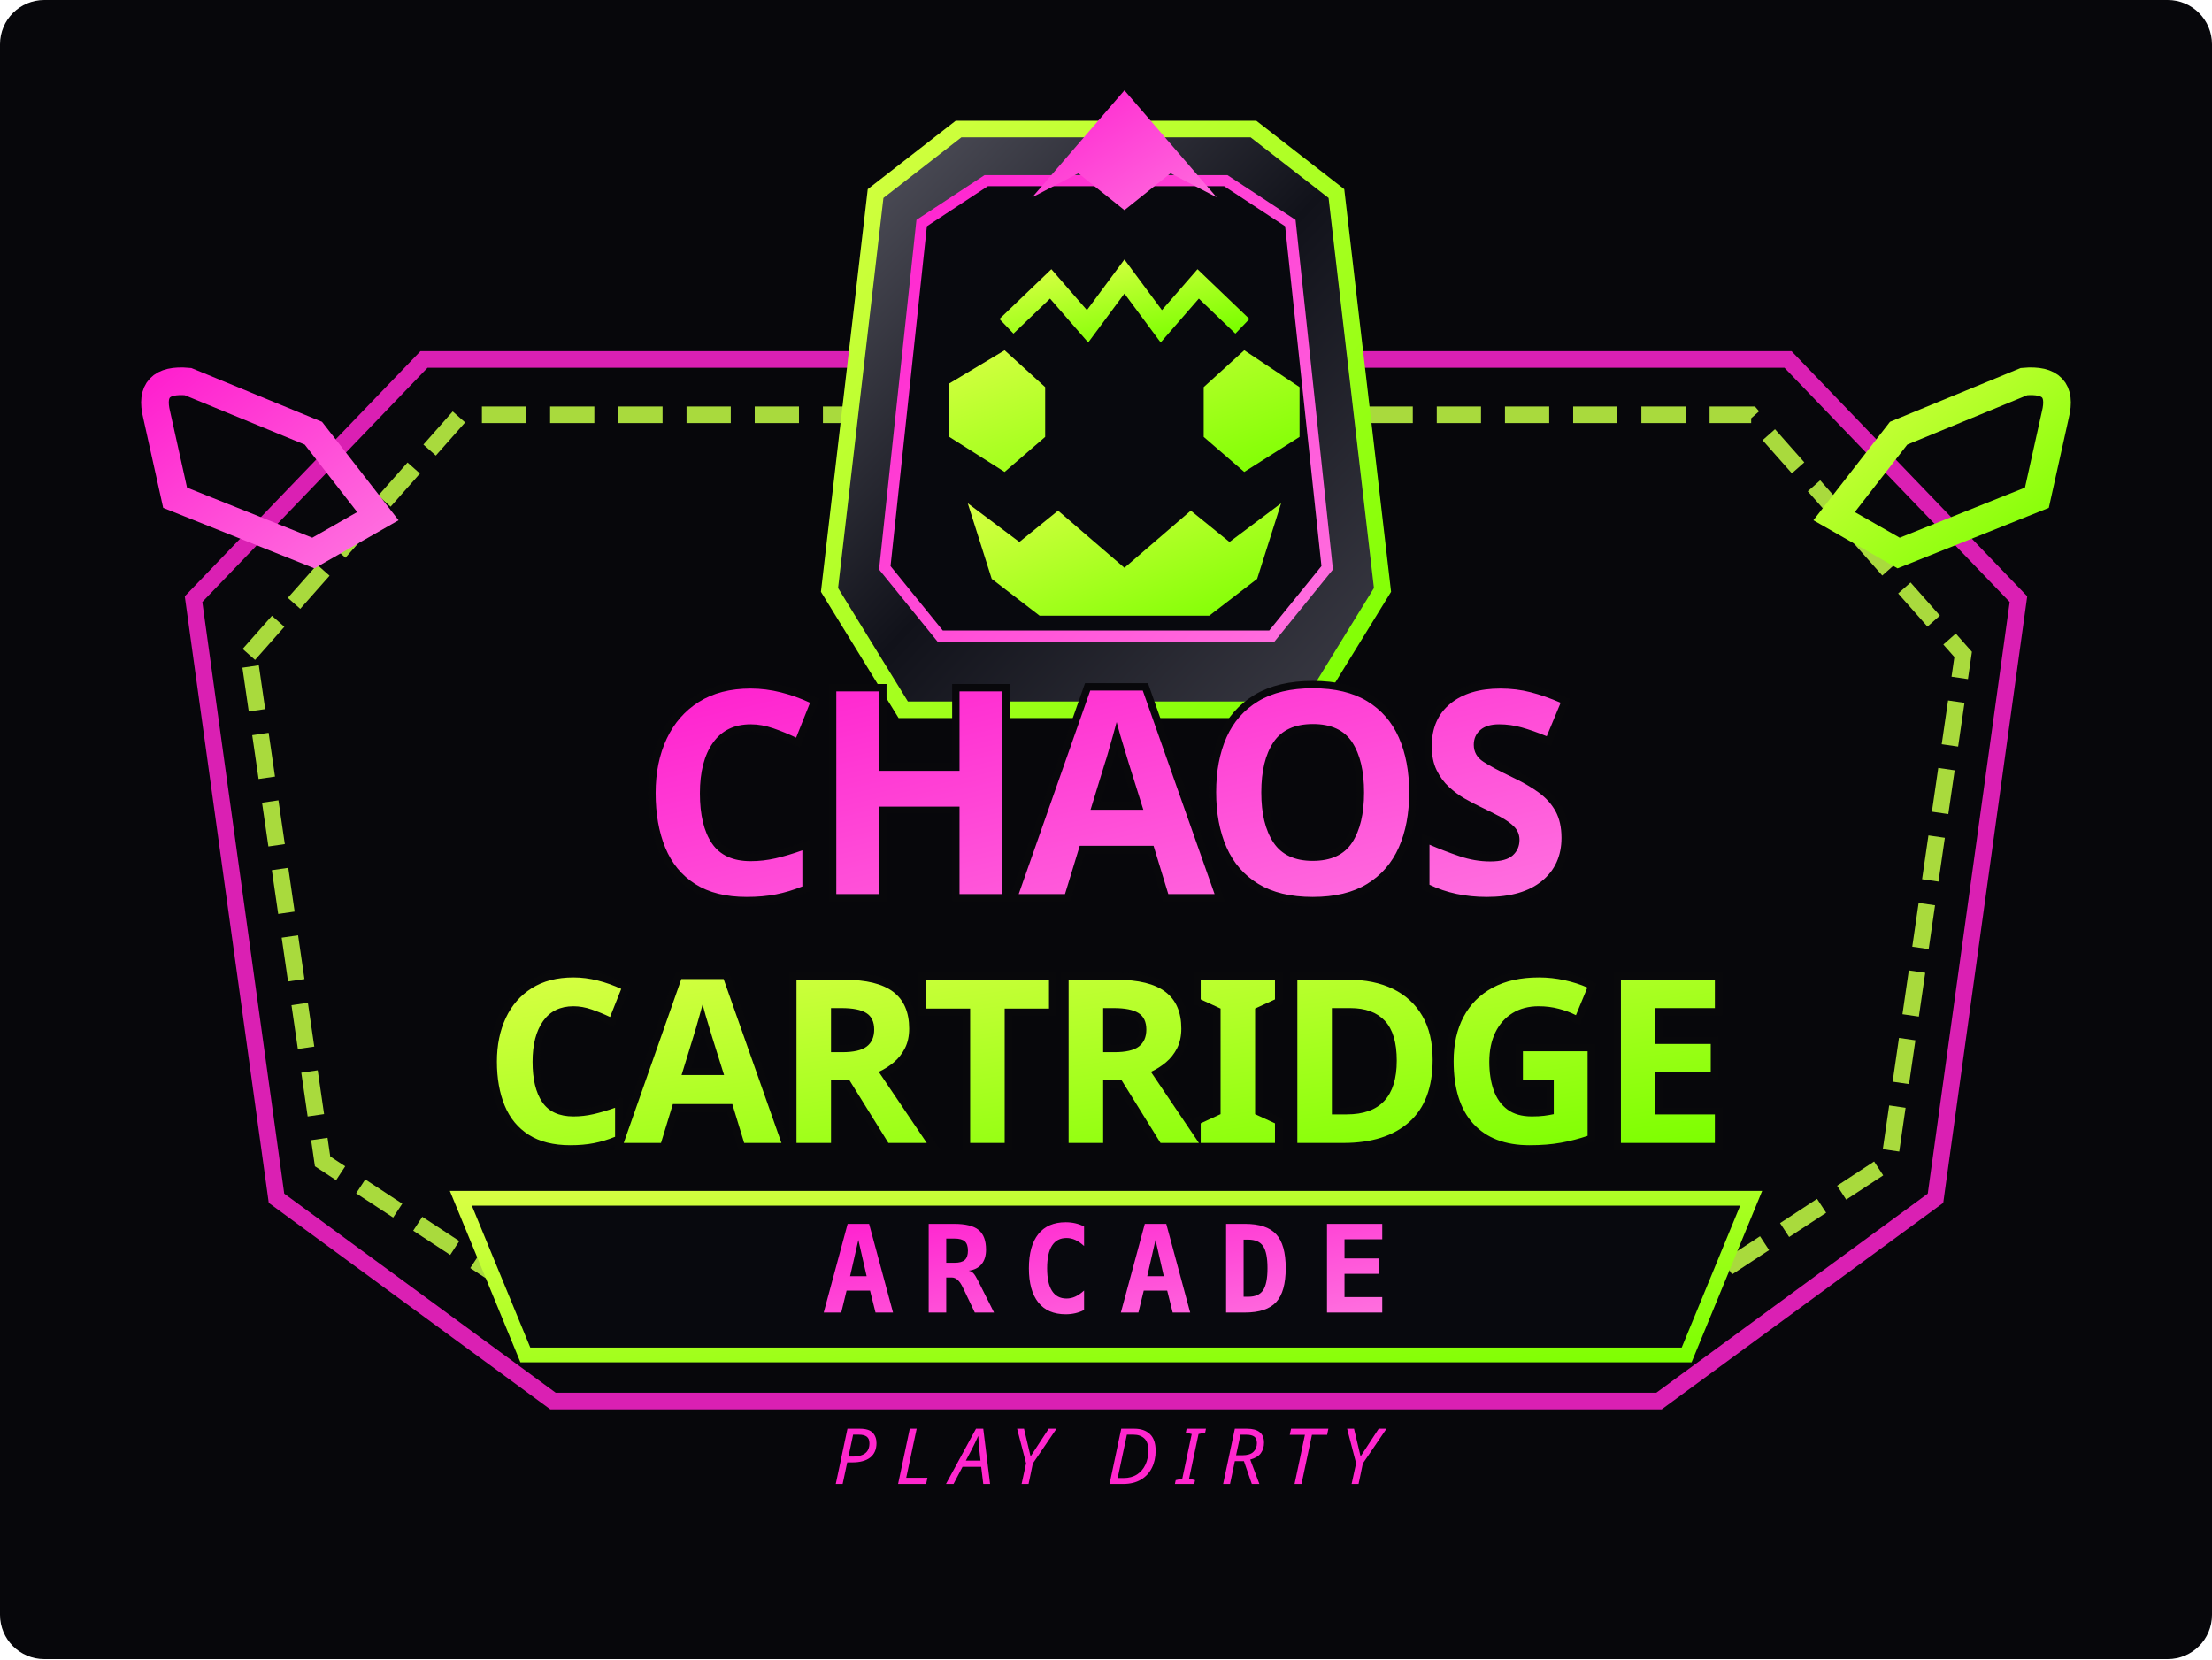
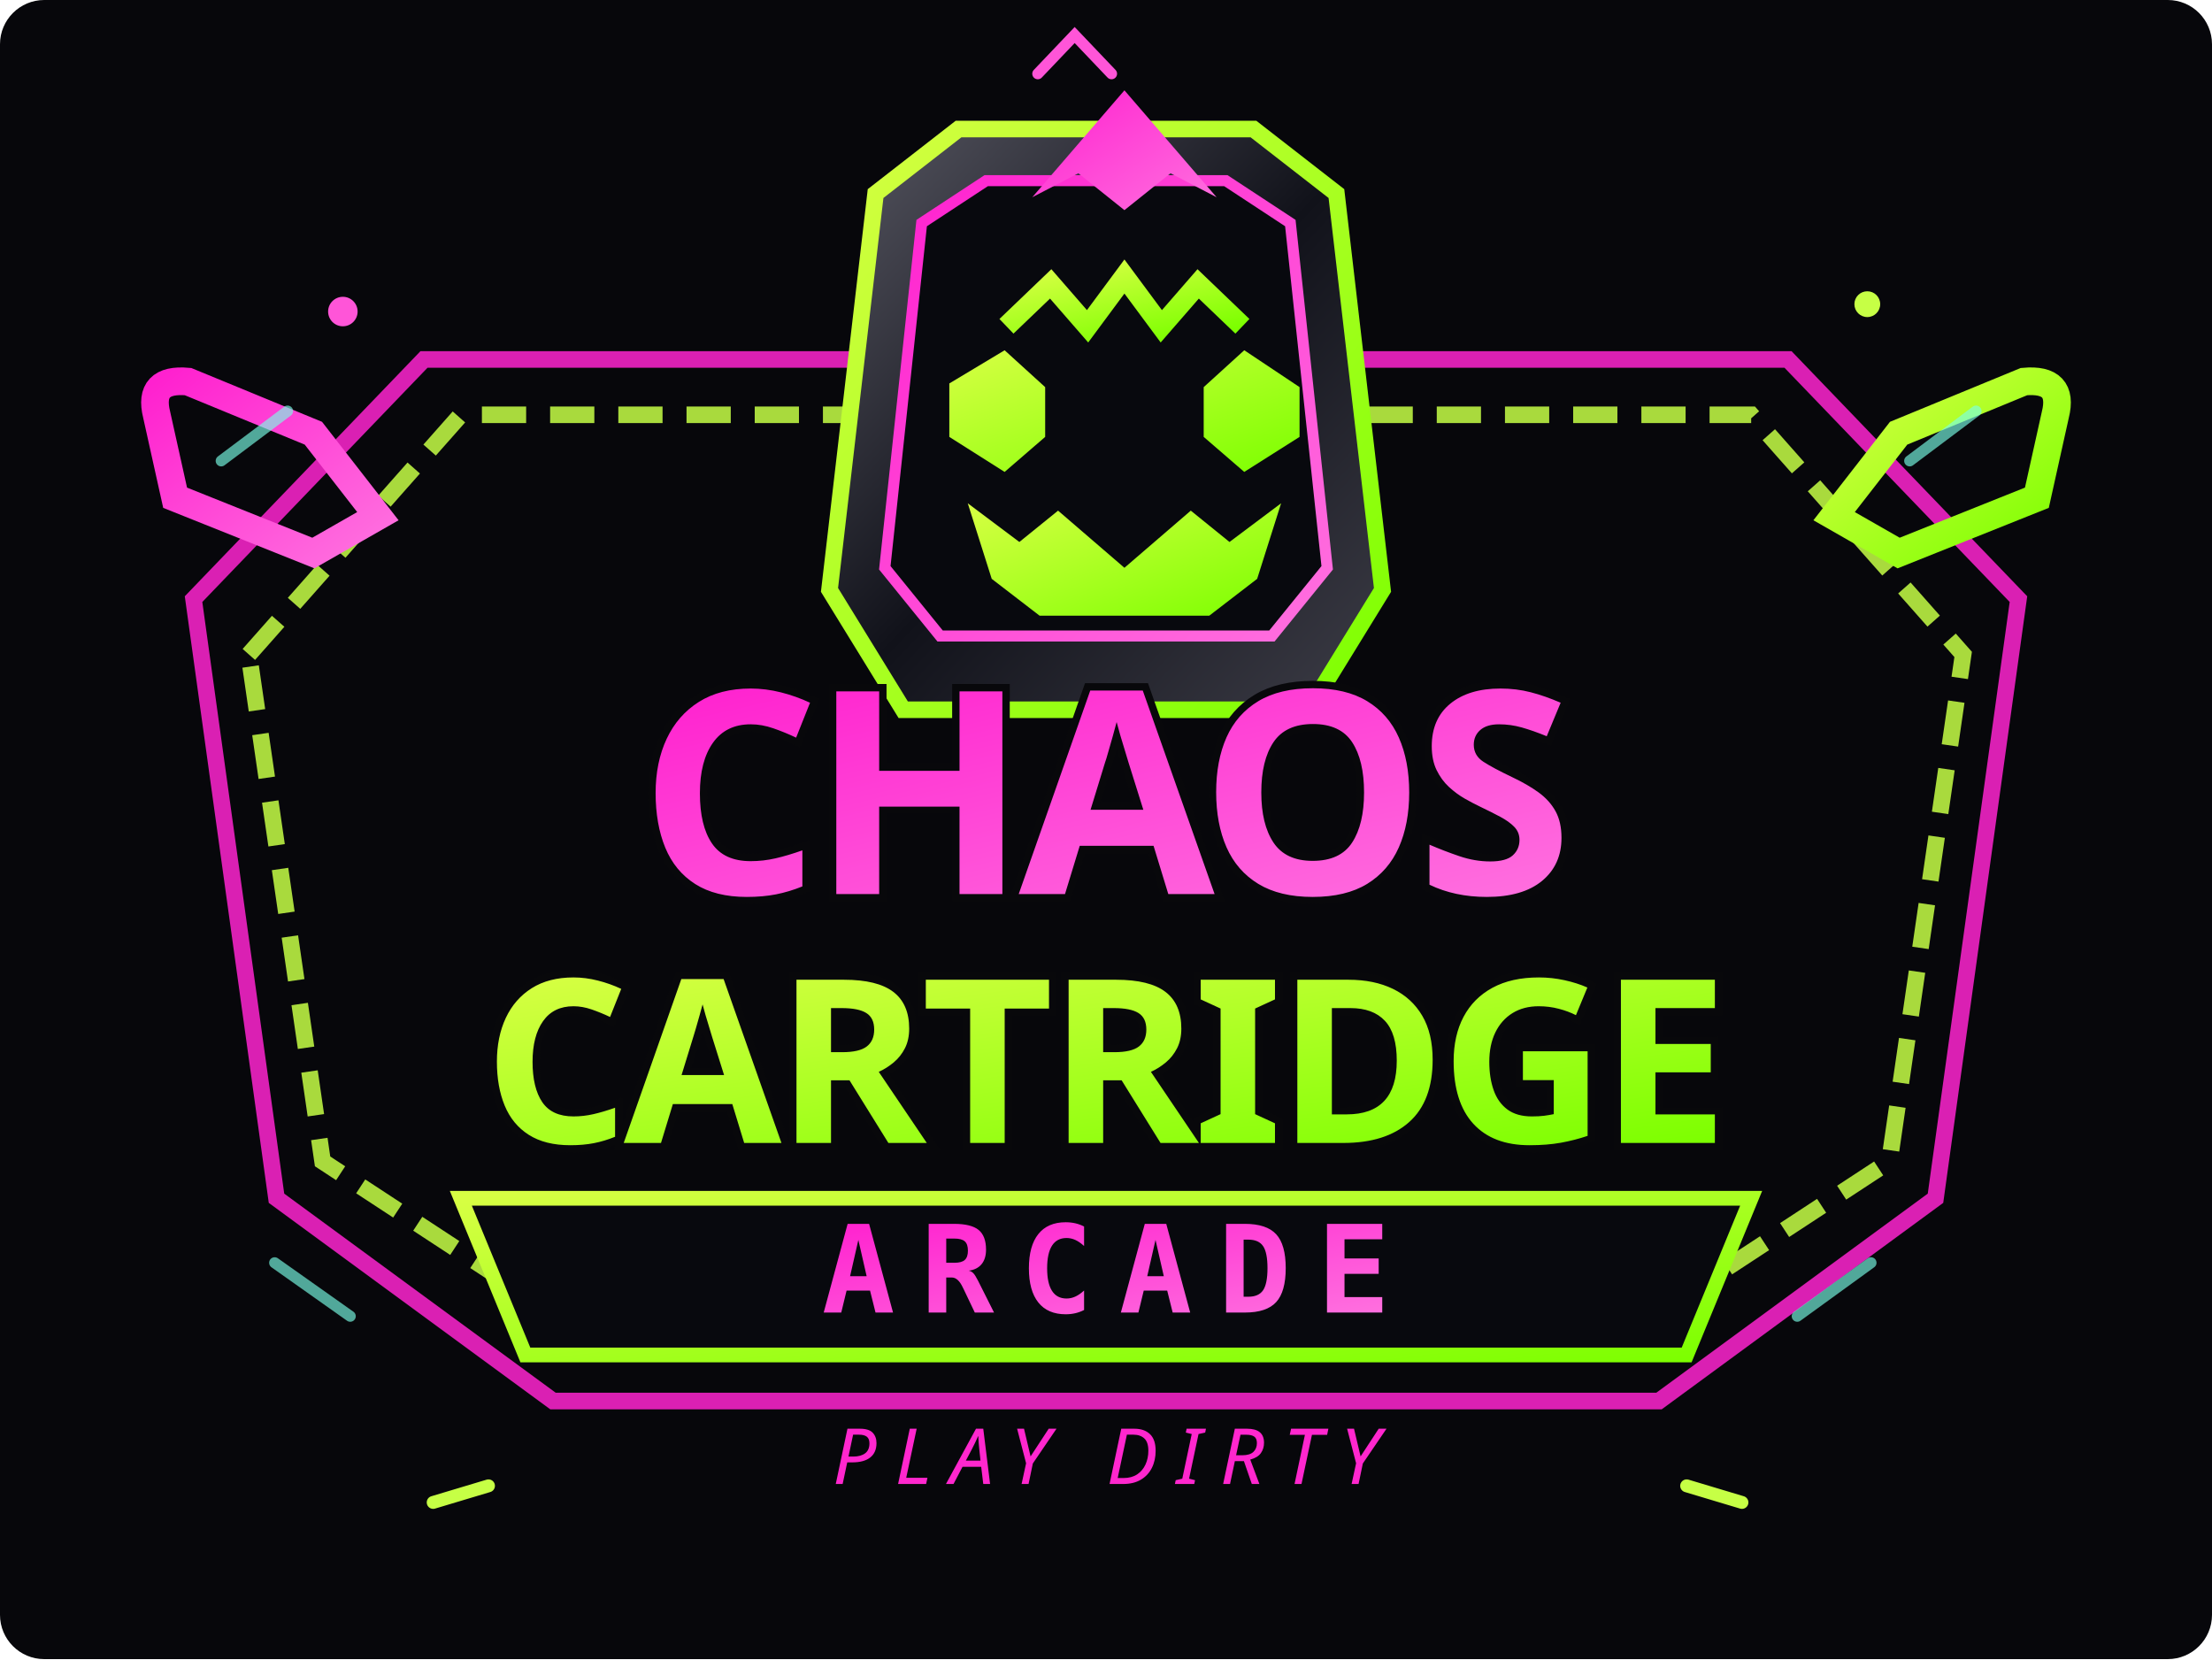
<svg xmlns="http://www.w3.org/2000/svg" viewBox="0 0 1200 900" role="img" aria-labelledby="title desc">
  <defs>
    <linearGradient id="pink" x1="0" y1="0" x2="1" y2="1">
      <stop stop-color="#ff21cf" />
      <stop offset="1" stop-color="#ff70df" />
    </linearGradient>
    <linearGradient id="green" x1="0" y1="0" x2="1" y2="1">
      <stop stop-color="#d7ff43" />
      <stop offset="1" stop-color="#7cff00" />
    </linearGradient>
    <linearGradient id="metal" x1="0" y1="0" x2="1" y2="1">
      <stop stop-color="#575762" />
      <stop offset=".5" stop-color="#11121a" />
      <stop offset="1" stop-color="#3d3d47" />
    </linearGradient>
  </defs>
  <rect width="1200" height="900" rx="24" fill="#07070b" />
  <g opacity=".85" stroke-width="9" fill="none">
    <path d="M105 325 230 195 970 195 1095 325 1050 650 900 760 300 760 150 650Z" stroke="#ff24d0" />
    <path d="M135 355 250 225 950 225 1065 355 1025 630 880 725 320 725 175 630Z" stroke="#c6ff45" stroke-dasharray="24 13" />
  </g>
  <g transform="translate(380 45)">
    <path d="M95 60 140 25 300 25 345 60 370 275 330 340 110 340 70 275Z" fill="url(#metal)" stroke="url(#green)" stroke-width="9" />
    <path d="M120 76 155 53 285 53 320 76 340 263 310 300 130 300 100 263Z" fill="#08090e" stroke="url(#pink)" stroke-width="6" />
    <path d="M180 62 230 4 280 62 255 49 230 69 205 49Z" fill="url(#pink)" />
    <path d="M166 132 190 109 210 132 230 105 250 132 270 109 294 132" fill="none" stroke="url(#green)" stroke-width="11" />
    <path d="M135 163 165 145 187 165 187 192 165 211 135 192Z M273 165 273 192 295 211 325 192 325 165 295 145Z" fill="url(#green)" />
    <path d="M145 228 173 249 194 232 230 263 266 232 287 249 315 228 302 269 276 289 184 289 158 269Z" fill="url(#green)" />
  </g>
  <g fill="none" stroke-width="15">
    <path d="M170 300 95 270 85 225 Q80 205 102 207 L170 235 205 280Z" stroke="url(#pink)" />
    <path d="M1030 300 1105 270 1115 225 Q1120 205 1098 207 L1030 235 995 280Z" stroke="url(#green)" />
  </g>
  <text x="600" y="485" text-anchor="middle" font-family="Impact, Haettenschweiler, 'Arial Narrow Bold', sans-serif" font-size="154" font-weight="1000" letter-spacing="-5" fill="url(#pink)" stroke="#08080b" stroke-width="8" paint-order="stroke">CHAOS</text>
  <text x="600" y="620" text-anchor="middle" font-family="Impact, Haettenschweiler, 'Arial Narrow Bold', sans-serif" font-size="124" font-weight="1000" letter-spacing="-3" fill="url(#green)" stroke="#08080b" stroke-width="8" paint-order="stroke">CARTRIDGE</text>
  <path d="M250 650 H950 L915 735 H285Z" fill="#08090e" stroke="url(#green)" stroke-width="8" />
  <text x="600" y="712" text-anchor="middle" font-family="monospace" font-size="66" font-weight="900" letter-spacing="14" fill="url(#pink)">ARCADE</text>
  <text x="600" y="805" text-anchor="middle" font-family="Impact, sans-serif" font-size="42" font-style="italic" letter-spacing="10" fill="#ff27ce">PLAY DIRTY</text>
+   <g id="dt-premium-finish" fill="none" stroke-linecap="round">
+     <path d="m120 250 36-27m880 27 36-27M149 685l41 29m825-29-40 29" stroke="#79ffe7" stroke-width="6" opacity=".65" />
+     <path d="m235 815 30-9m680 9-30-9" stroke="#c6ff45" stroke-width="7" />
+     <circle cx="186" cy="169" r="8" fill="#ff55d8" />
+     <circle cx="1013" cy="165" r="7" fill="#c6ff45" />
+     <path d="m563 40 20-21 20 21" stroke="#ff55d8" stroke-width="6" />
+   </g>
</svg>
